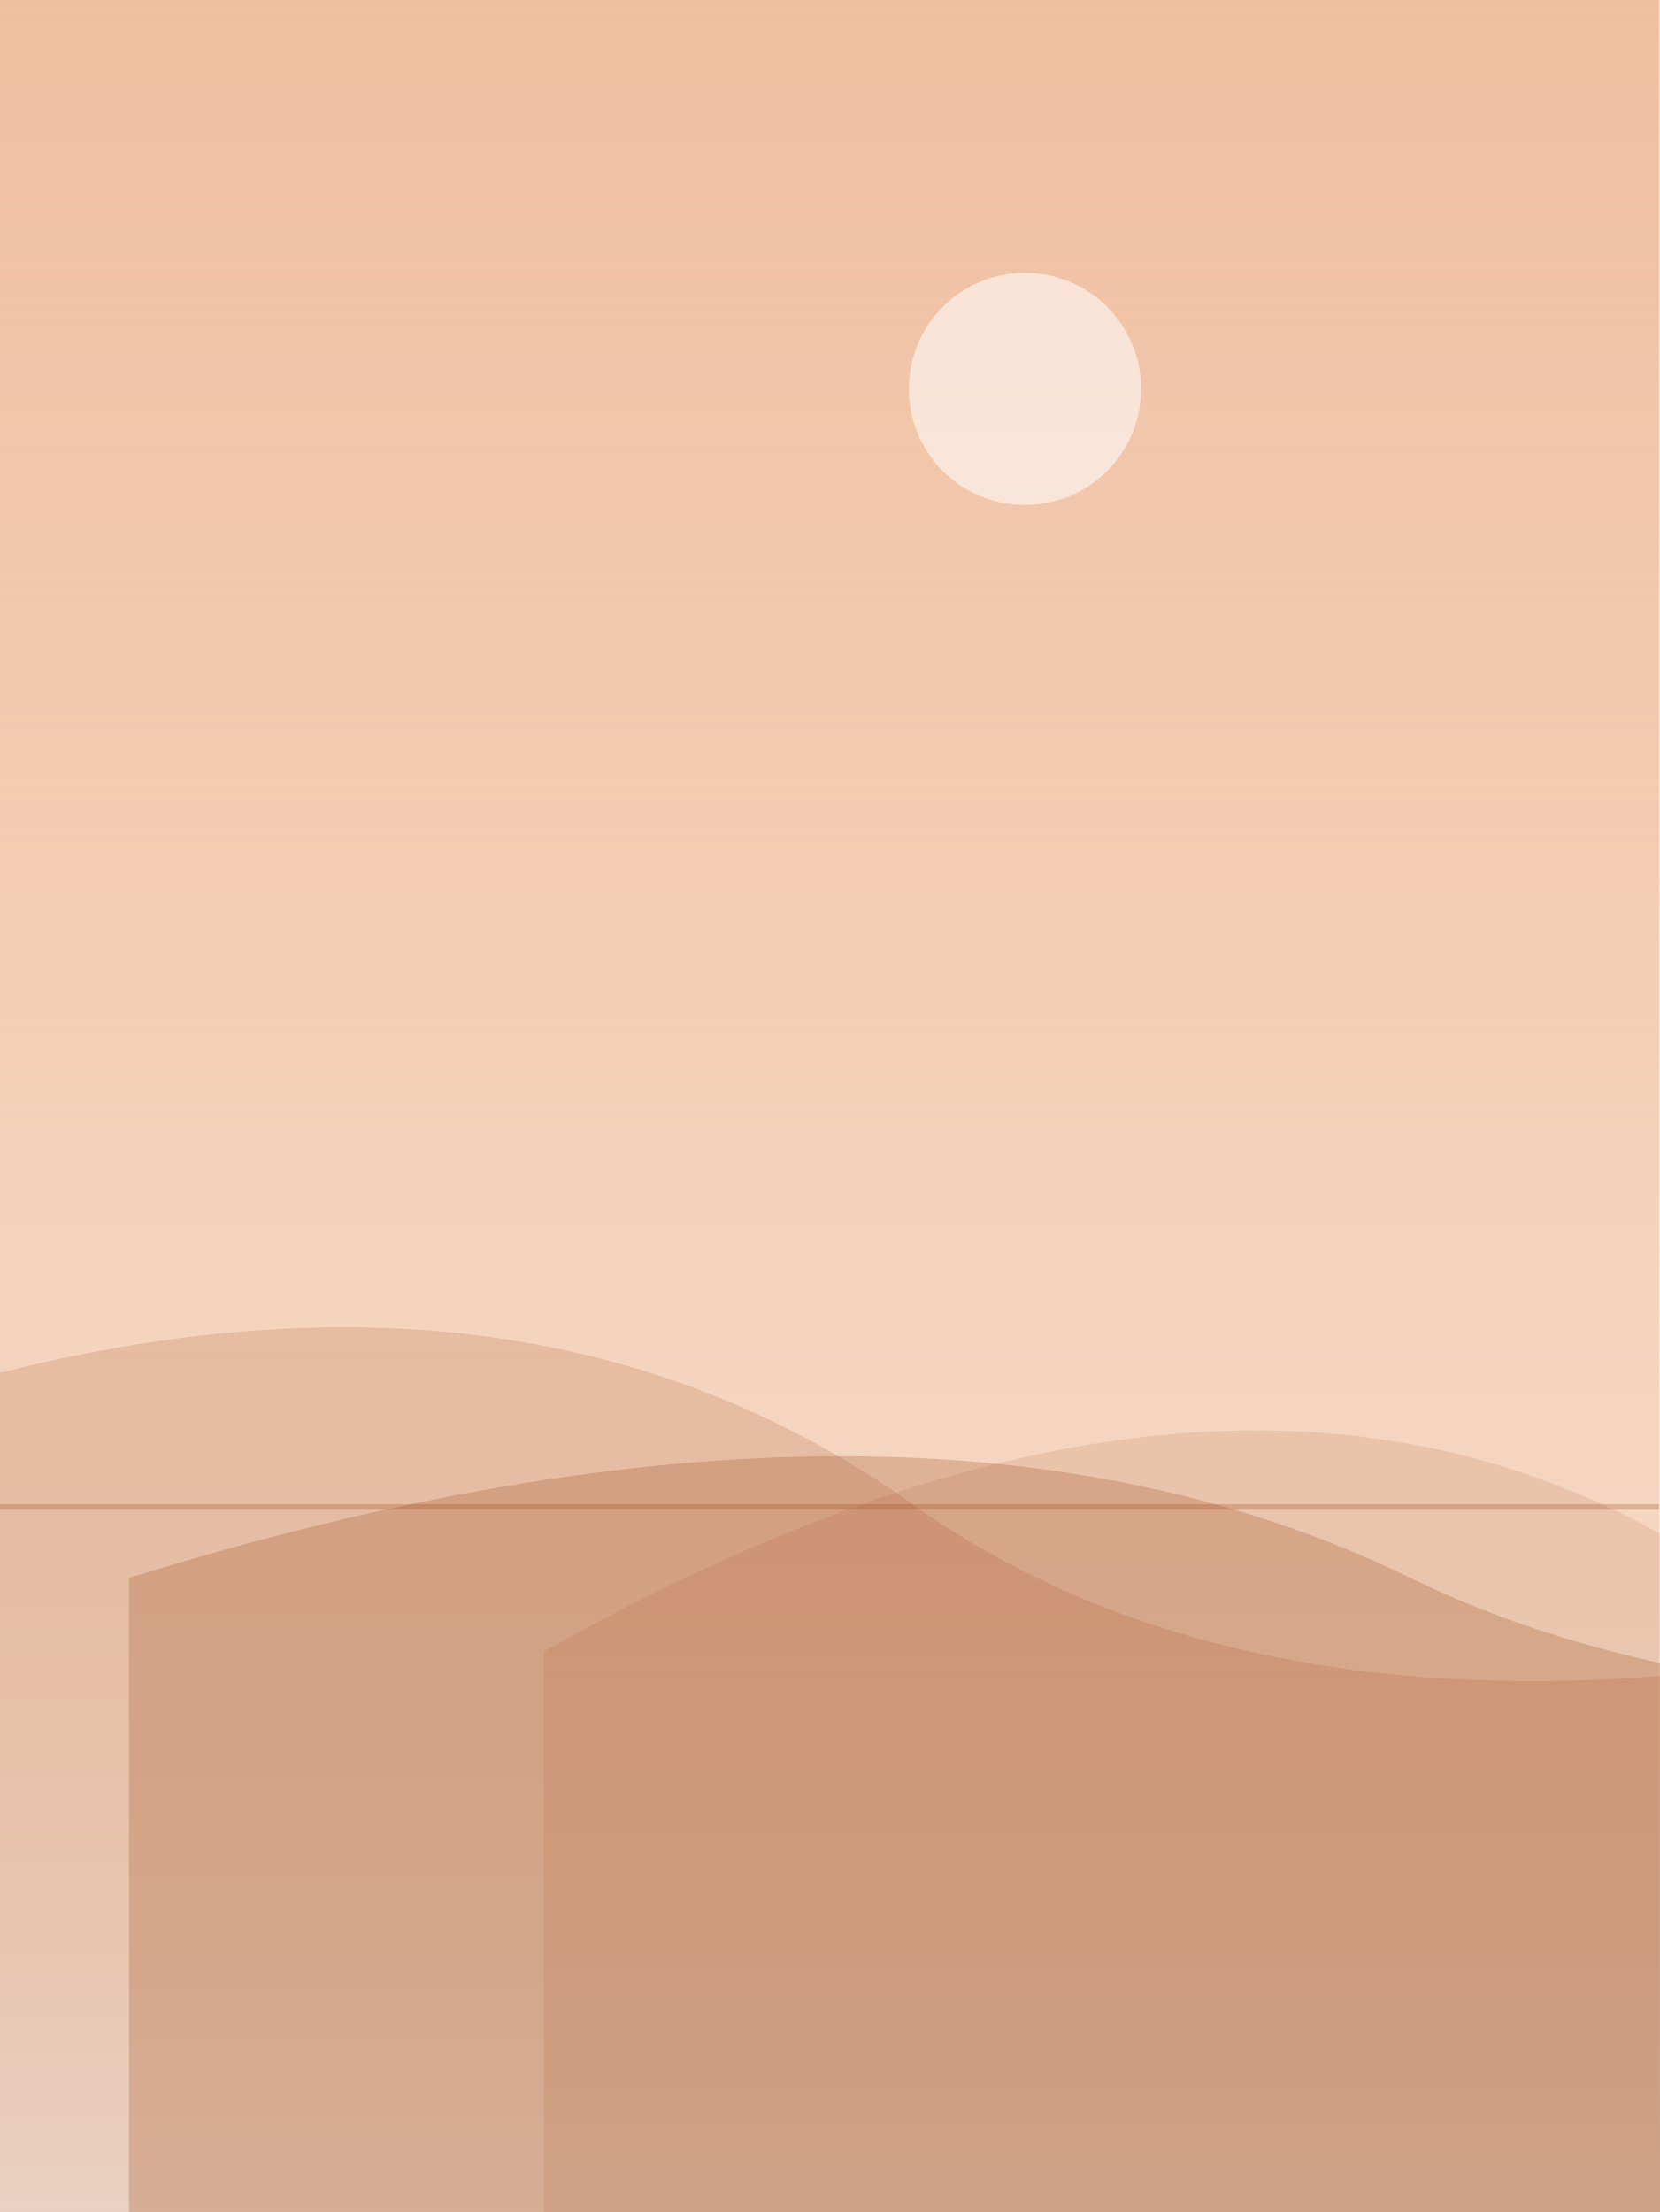
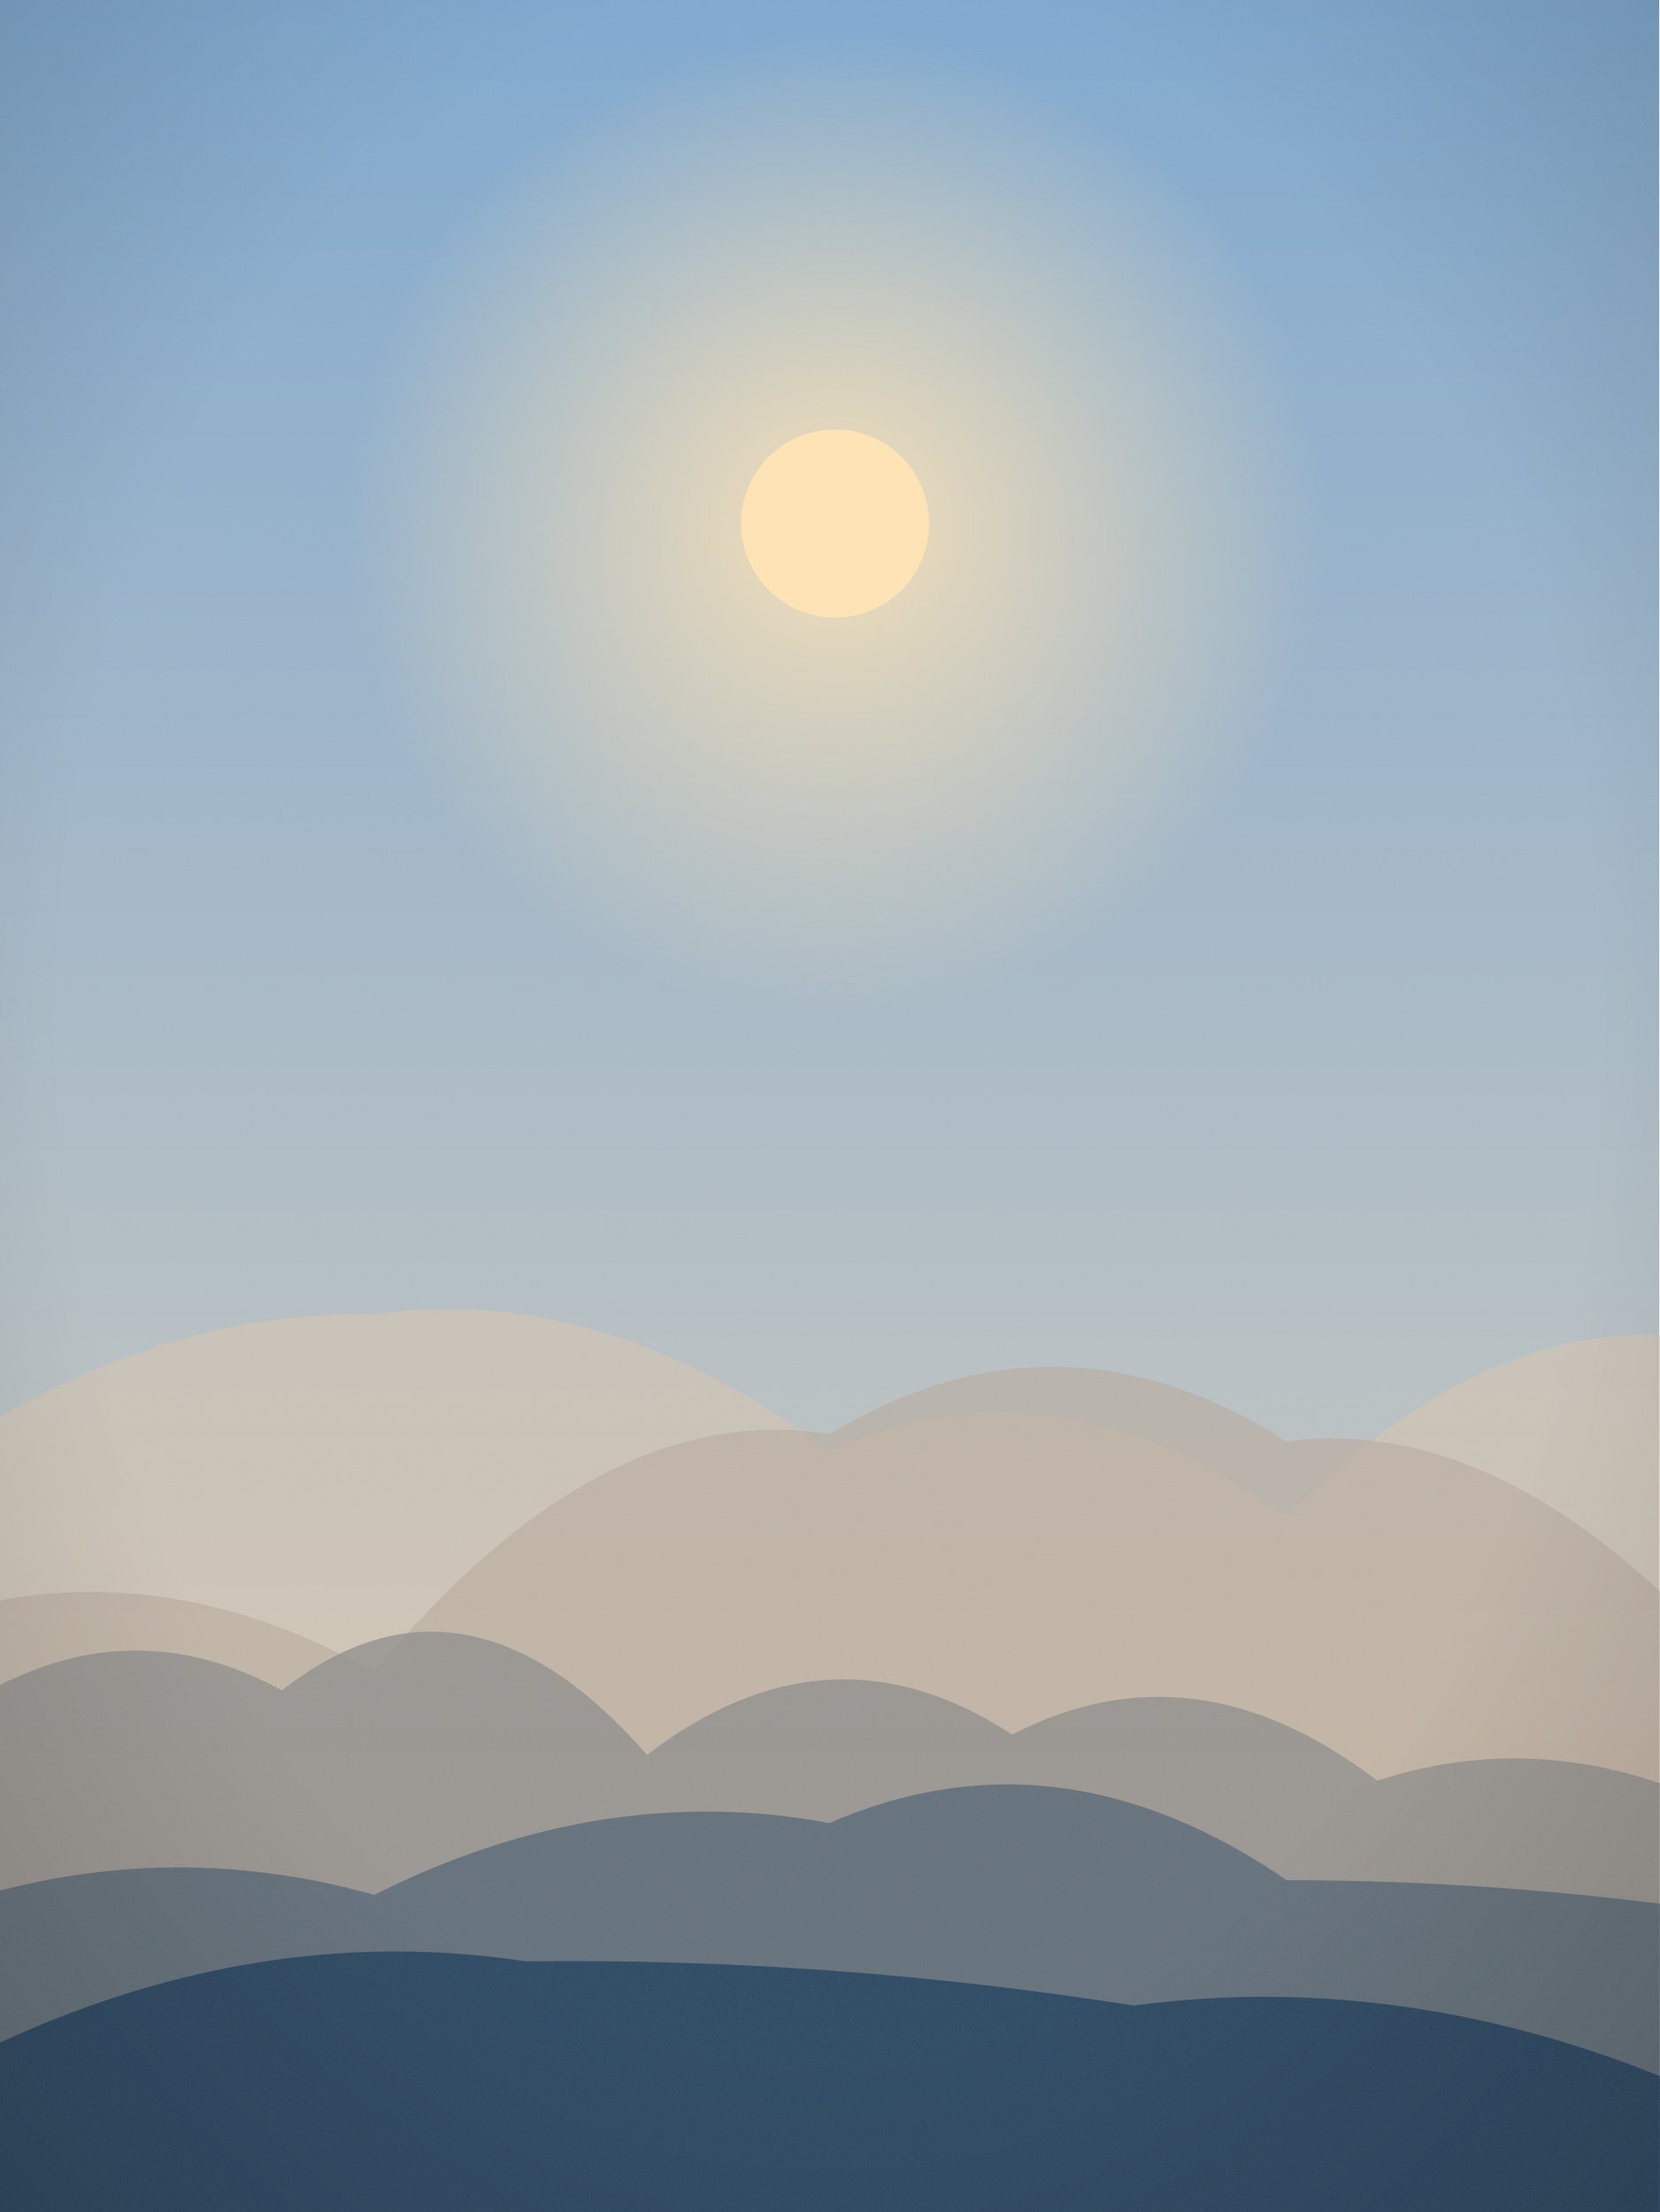
<svg xmlns="http://www.w3.org/2000/svg" viewBox="0 0 900 1200">
  <defs>
-     <linearGradient id="g" x1="0" y1="0" x2="0" y2="1">
-       <stop offset="0" stop-color="#F0BFA0" />
-       <stop offset=".62" stop-color="#F0BFA0" stop-opacity=".55" />
-       <stop offset="1" stop-color="#FAEEE4" />
+     <linearGradient id="sky" x1="0" y1="0" x2="0" y2="1">
+       <stop offset="0" stop-color="#7FA8CE" />
+       <stop offset=".72" stop-color="#C0C3C0" />
+       <stop offset="1" stop-color="#F6D9B4" />
    </linearGradient>
+     <radialGradient id="glow">
+       <stop offset="0" stop-color="#FFE3B4" stop-opacity=".9" />
+       <stop offset="1" stop-color="#FFE3B4" stop-opacity="0" />
+     </radialGradient>
+     <radialGradient id="vig" cx=".5" cy=".46" r=".75">
+       <stop offset=".62" stop-color="#000" stop-opacity="0" />
+       <stop offset="1" stop-color="#000" stop-opacity=".18" />
+     </radialGradient>
+     <filter id="gr">
+       <feTurbulence type="fractalNoise" baseFrequency="0.9" numOctaves="2" stitchTiles="stitch" />
+       <feColorMatrix type="matrix" values="0 0 0 0 1 0 0 0 0 1 0 0 0 0 1 0 0 0 0.05 0" />
+     </filter>
  </defs>
-   <rect width="900" height="1200" fill="#FAEEE4" />
-   <rect width="900" height="1200" fill="url(#g)" />
-   <circle cx="556" cy="211" r="63" fill="#FFFFFF" opacity=".55" />
-   <rect y="816" width="900" height="3" fill="#A04E20" opacity=".28" />
-   <path d="M-200 816 Q 225 624 495 816 T 1300 816 V1200 H-200 Z" fill="#A04E20" opacity="0.18" />
-   <path d="M70 856 Q 495 724 765 856 T 1570 856 V1200 H70 Z" fill="#A04E20" opacity="0.26" />
-   <path d="M295 896 Q 720 656 990 896 T 1795 896 V1200 H295 Z" fill="#A04E20" opacity="0.13" />
+   <rect width="900" height="1200" fill="url(#sky)" />
+   <circle cx="453" cy="284" r="266" fill="url(#glow)" />
+   <circle cx="453" cy="284" r="51" fill="#FFE3B4" opacity=".95" />
+   <path d="M-45 797 Q79 710 203 713 Q326 695 450 787 Q574 732 698 823 Q821 698 945 731 V1210 H-45 Z" fill="#D9C3AC" opacity="0.50" />
+   <path d="M-45 880 Q79 837 203 907 Q326 758 450 778 Q574 703 698 782 Q821 766 945 910 V1210 H-45 Z" fill="#B6AA9D" opacity="0.62" />
+   <path d="M-45 944 Q54 863 153 917 Q252 839 351 952 Q450 876 549 941 Q648 890 747 966 Q846 934 945 987 V1210 H-45 Z" fill="#8C8C8B" opacity="0.75" />
+   <path d="M-45 1040 Q79 993 203 1028 Q326 966 450 989 Q574 935 698 1020 Q821 1020 945 1039 V1210 H-45 Z" fill="#5E6C78" opacity="0.88" />
+   <path d="M-45 1131 Q120 1039 285 1064 Q450 1062 615 1088 Q780 1066 945 1146 V1210 H-45 Z" fill="#2E4A63" opacity="1.00" />
+   <rect width="900" height="1200" fill="url(#vig)" />
+   <rect width="900" height="1200" filter="url(#gr)" />
</svg>
